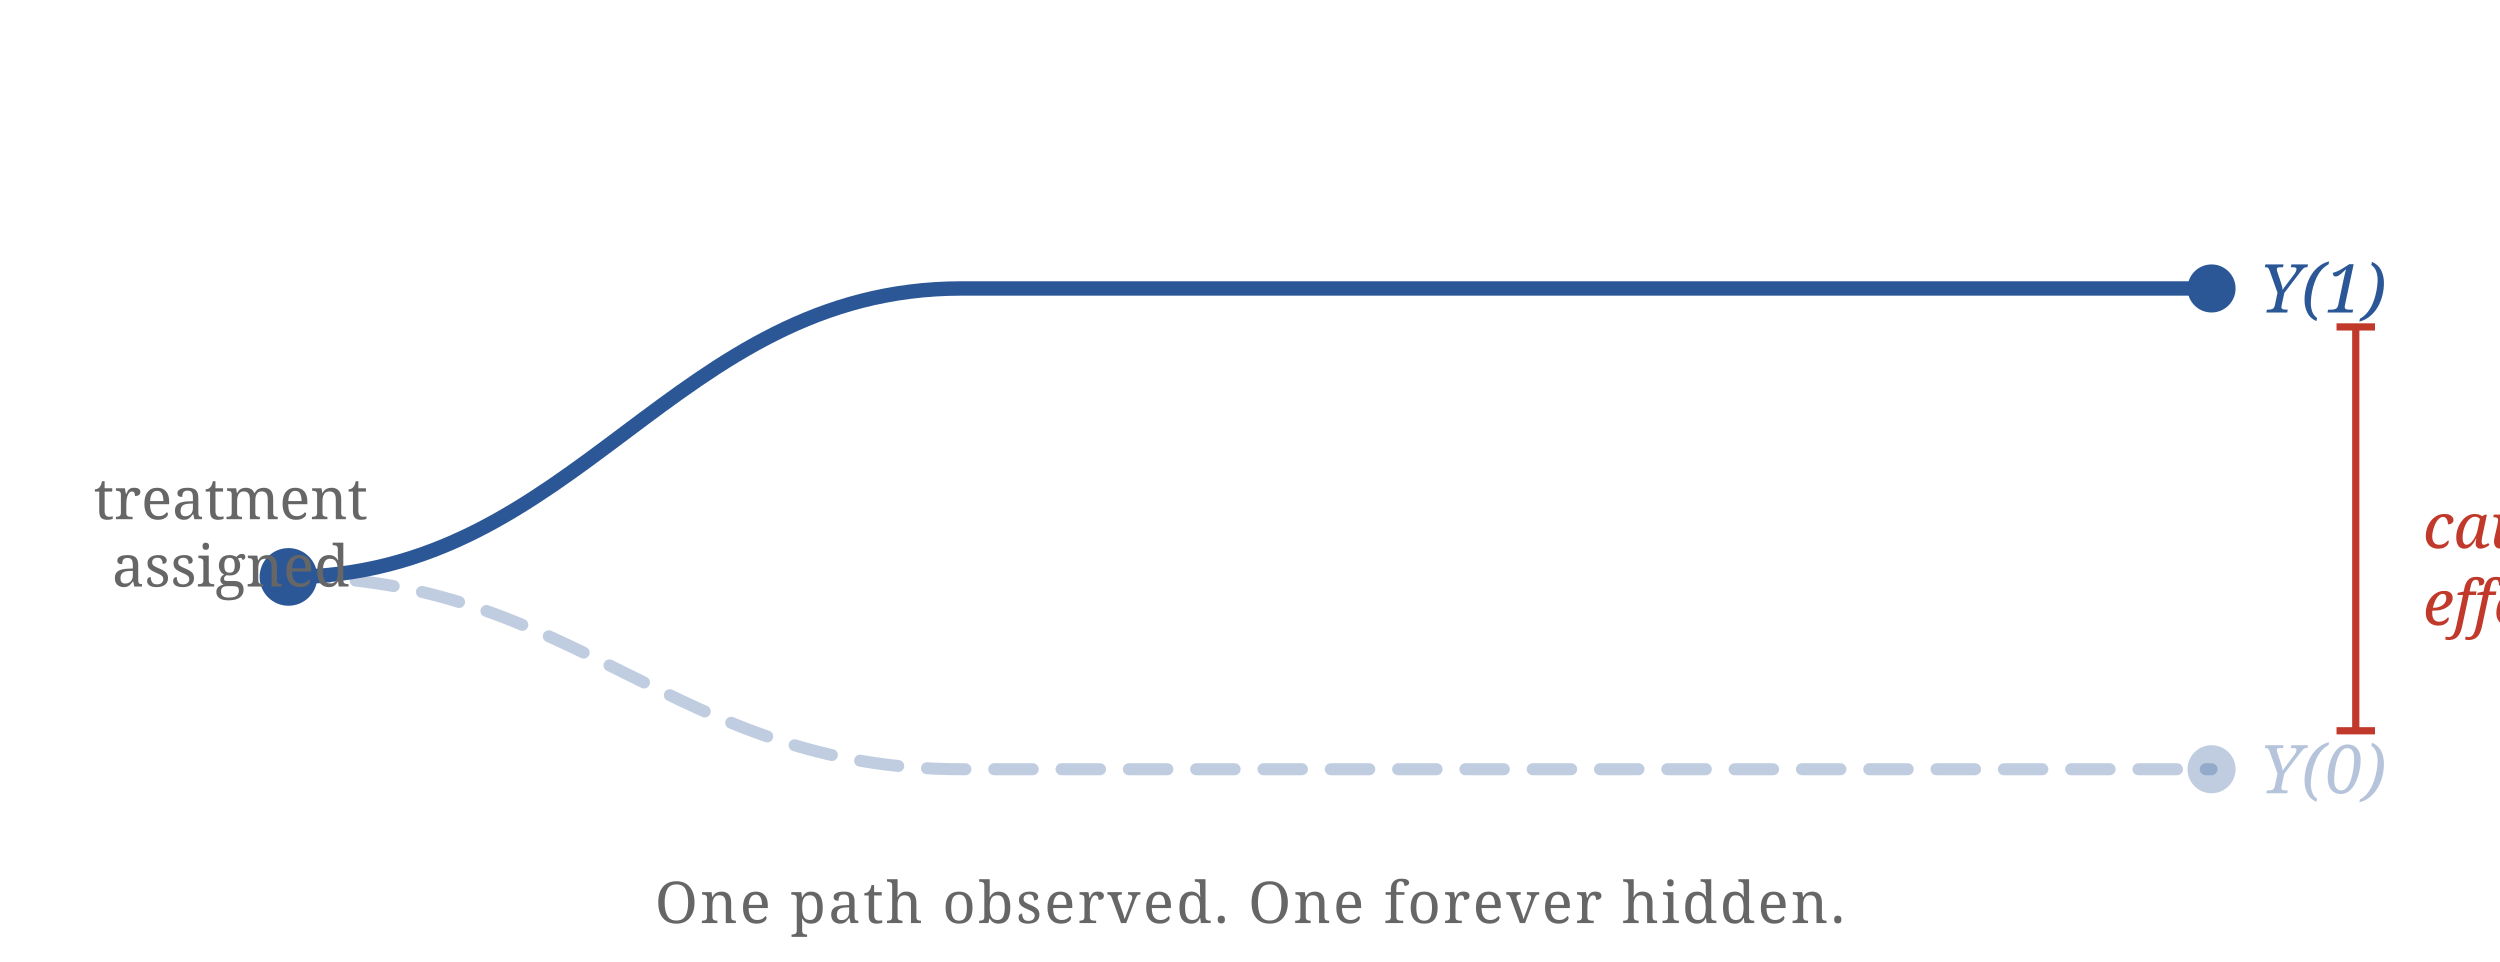
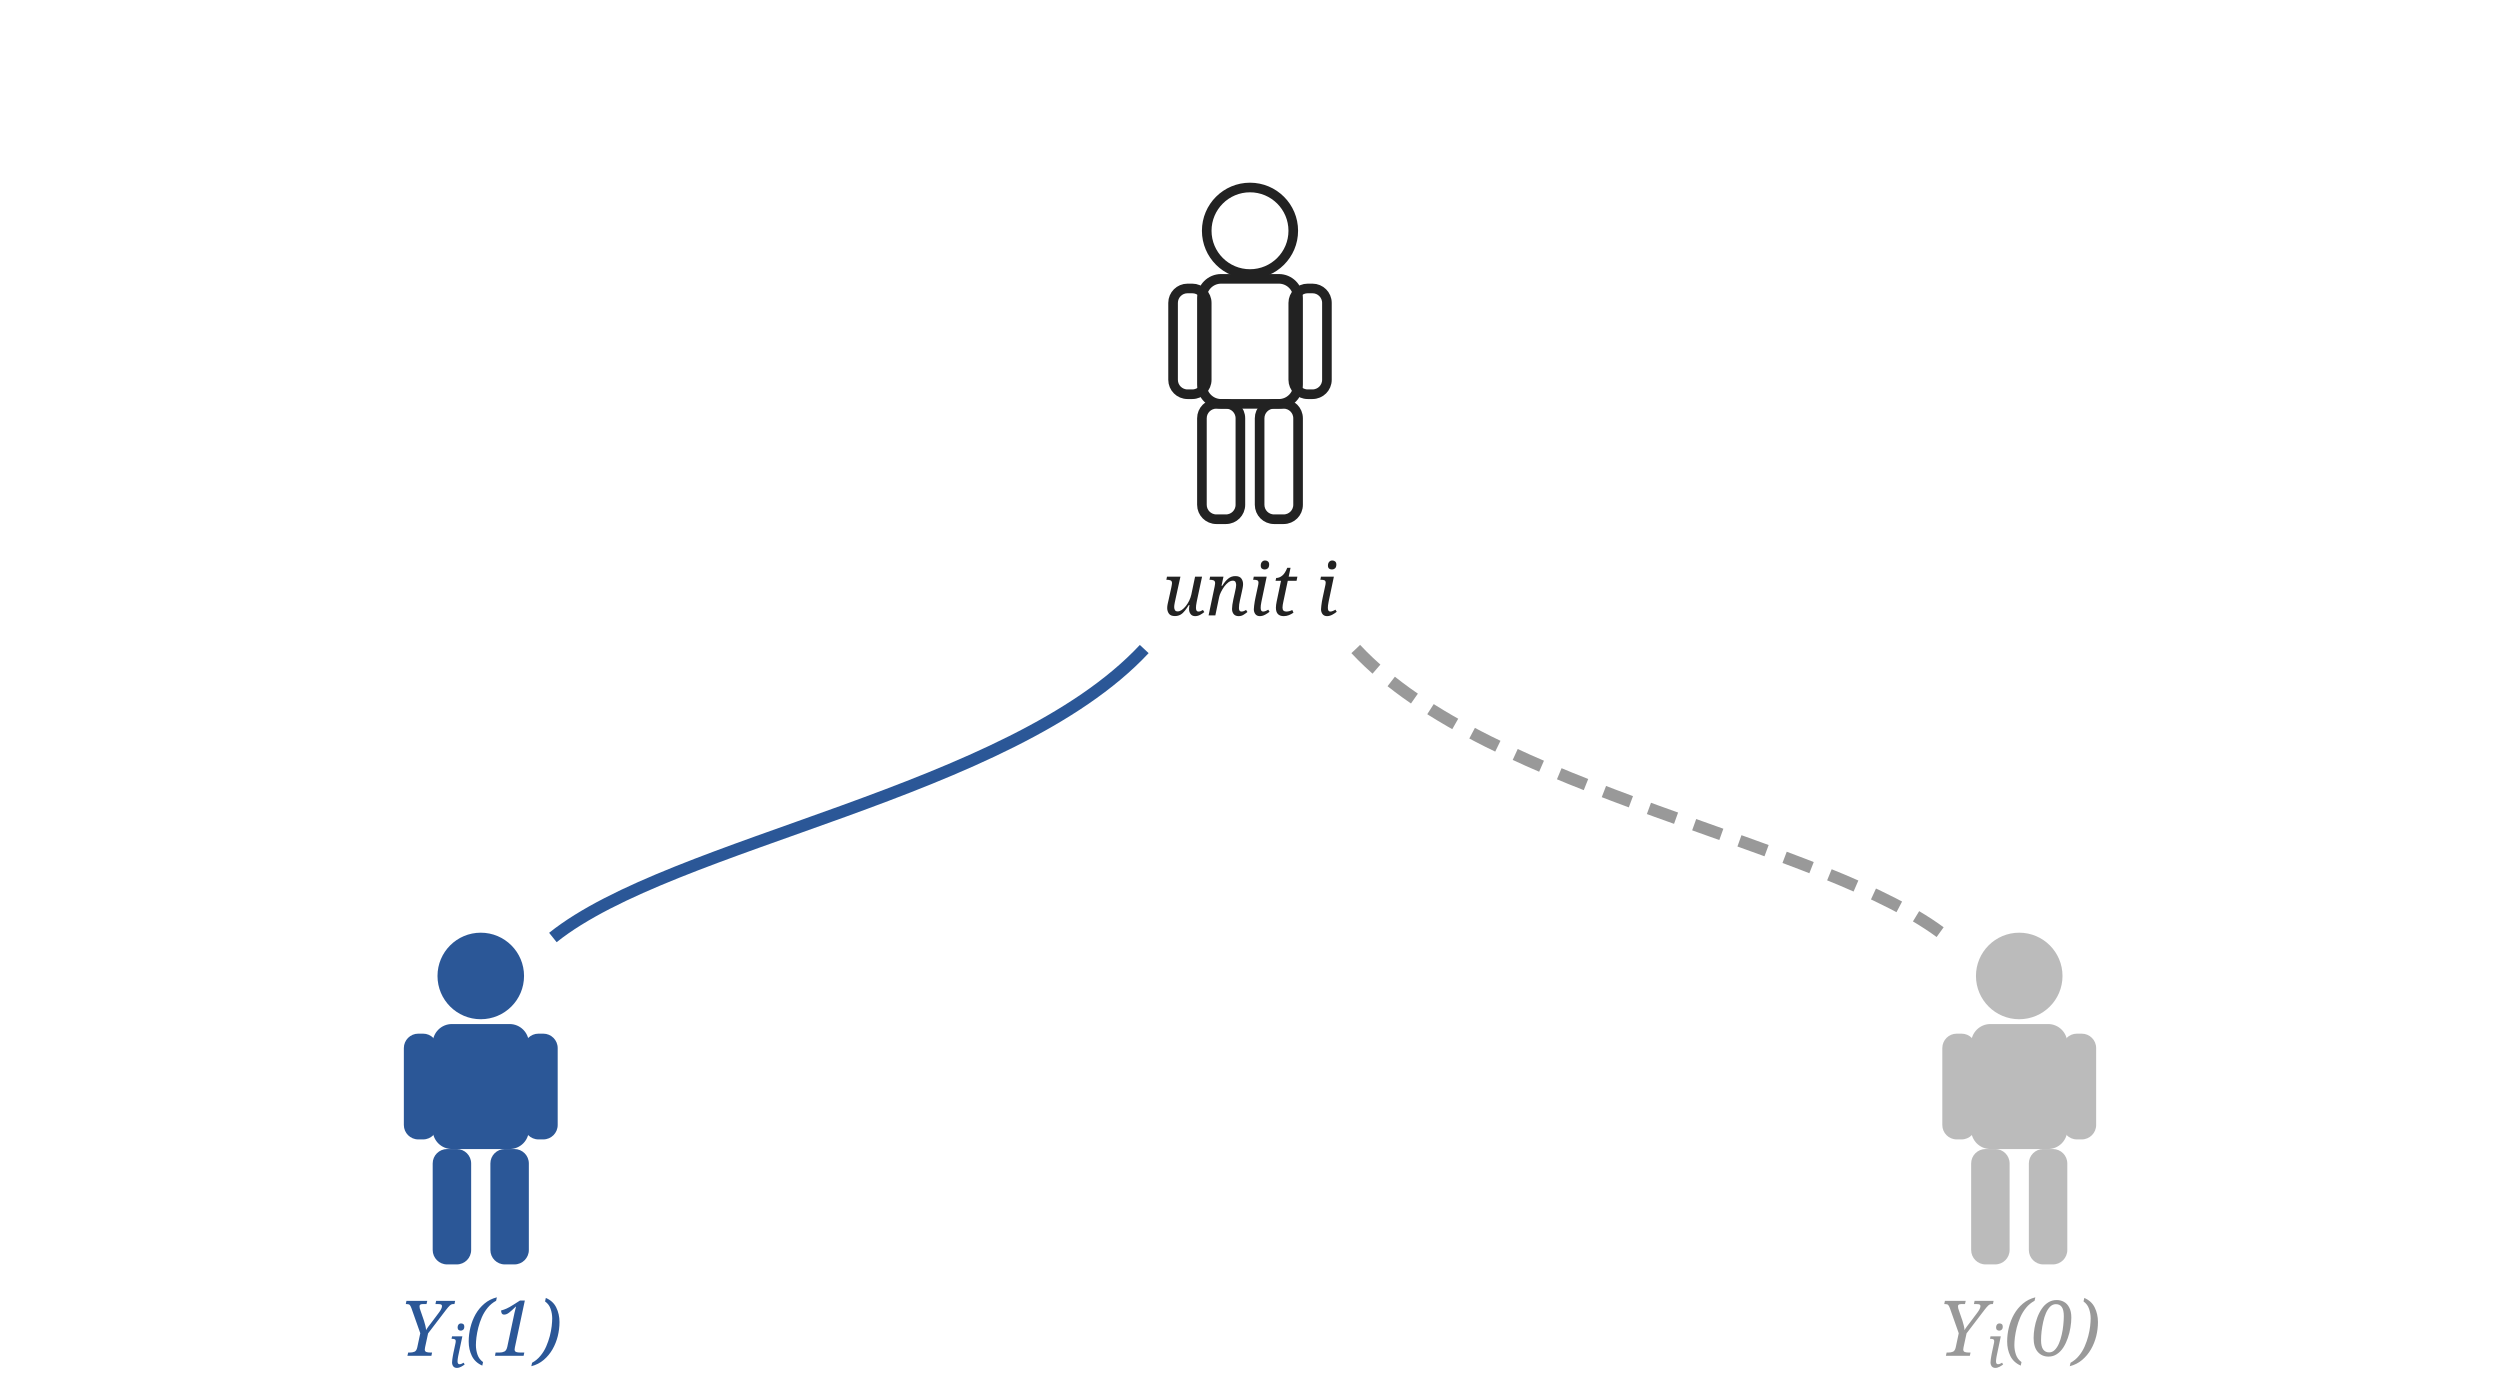
- <svg xmlns="http://www.w3.org/2000/svg" viewBox="0 0 520 200" font-family="Georgia, serif">
-   <path d="M 60,120 C 120,120 140,60 200,60 L 460,60" stroke="#2b5797" stroke-width="3" fill="none" stroke-linecap="round" />
-   <path d="M 60,120 C 120,120 140,160 200,160 L 460,160" stroke="#2b5797" stroke-width="2.5" fill="none" stroke-dasharray="8,6" stroke-linecap="round" opacity="0.3" />
-   <circle cx="60" cy="120" r="6" fill="#2b5797" />
-   <circle cx="460" cy="60" r="5" fill="#2b5797" />
-   <circle cx="460" cy="160" r="5" fill="#2b5797" opacity="0.3" />
-   <text x="470" y="65" font-size="14" fill="#2b5797" font-style="italic">Y(1)</text>
-   <text x="470" y="165" font-size="14" fill="#2b5797" opacity="0.35" font-style="italic">Y(0)</text>
-   <text x="48" y="108" font-size="12" fill="#666" text-anchor="middle">treatment</text>
-   <text x="48" y="122" font-size="12" fill="#666" text-anchor="middle">assigned</text>
-   <line x1="490" y1="68" x2="490" y2="152" stroke="#c0392b" stroke-width="1.5" />
-   <line x1="486" y1="68" x2="494" y2="68" stroke="#c0392b" stroke-width="1.5" />
-   <line x1="486" y1="152" x2="494" y2="152" stroke="#c0392b" stroke-width="1.5" />
-   <text x="504" y="114" font-size="13" fill="#c0392b" font-style="italic">causal</text>
-   <text x="504" y="130" font-size="13" fill="#c0392b" font-style="italic">effect</text>
-   <text x="260" y="192" text-anchor="middle" font-size="12" fill="#666" letter-spacing="0.5">One path observed. One forever hidden.</text>
+ <svg xmlns="http://www.w3.org/2000/svg" viewBox="0 0 520 290" font-family="Georgia, serif">
+   <defs>
+     <g id="person">
+       <circle cx="0" cy="-32" r="9" />
+       <rect x="-10" y="-22" width="20" height="26" rx="4" />
+       <rect x="-10" y="4" width="8" height="24" rx="3" />
+       <rect x="2" y="4" width="8" height="24" rx="3" />
+       <rect x="-16" y="-20" width="7" height="22" rx="3" />
+       <rect x="9" y="-20" width="7" height="22" rx="3" />
+     </g>
+     <g id="person-outline">
+       <circle cx="0" cy="-32" r="9" fill="none" stroke-width="2" />
+       <rect x="-10" y="-22" width="20" height="26" rx="4" fill="none" stroke-width="2" />
+       <rect x="-10" y="4" width="8" height="24" rx="3" fill="none" stroke-width="2" />
+       <rect x="2" y="4" width="8" height="24" rx="3" fill="none" stroke-width="2" />
+       <rect x="-16" y="-20" width="7" height="22" rx="3" fill="none" stroke-width="2" />
+       <rect x="9" y="-20" width="7" height="22" rx="3" fill="none" stroke-width="2" />
+     </g>
+   </defs>
+   <g transform="translate(260, 80)" stroke="#222">
+     <use href="#person-outline" />
+   </g>
+   <text x="260" y="128" text-anchor="middle" font-size="15" fill="#222" font-style="italic">unit i</text>
+   <path d="M 238,135 C 210,165 140,175 115,195" stroke="#2b5797" stroke-width="2.5" fill="none" />
+   <path d="M 282,135 C 310,165 380,175 405,195" stroke="#999" stroke-width="2.5" fill="none" stroke-dasharray="6,4" />
+   <g transform="translate(100, 235)">
+     <use href="#person" fill="#2b5797" />
+   </g>
+   <text x="100" y="282" text-anchor="middle" font-size="16" fill="#2b5797" font-style="italic">Y<tspan baseline-shift="sub" font-size="12">i</tspan>(1)</text>
+   <g transform="translate(420, 235)">
+     <use href="#person" fill="#bbb" />
+   </g>
+   <text x="420" y="282" text-anchor="middle" font-size="16" fill="#999" font-style="italic">Y<tspan baseline-shift="sub" font-size="12">i</tspan>(0)</text>
</svg>
